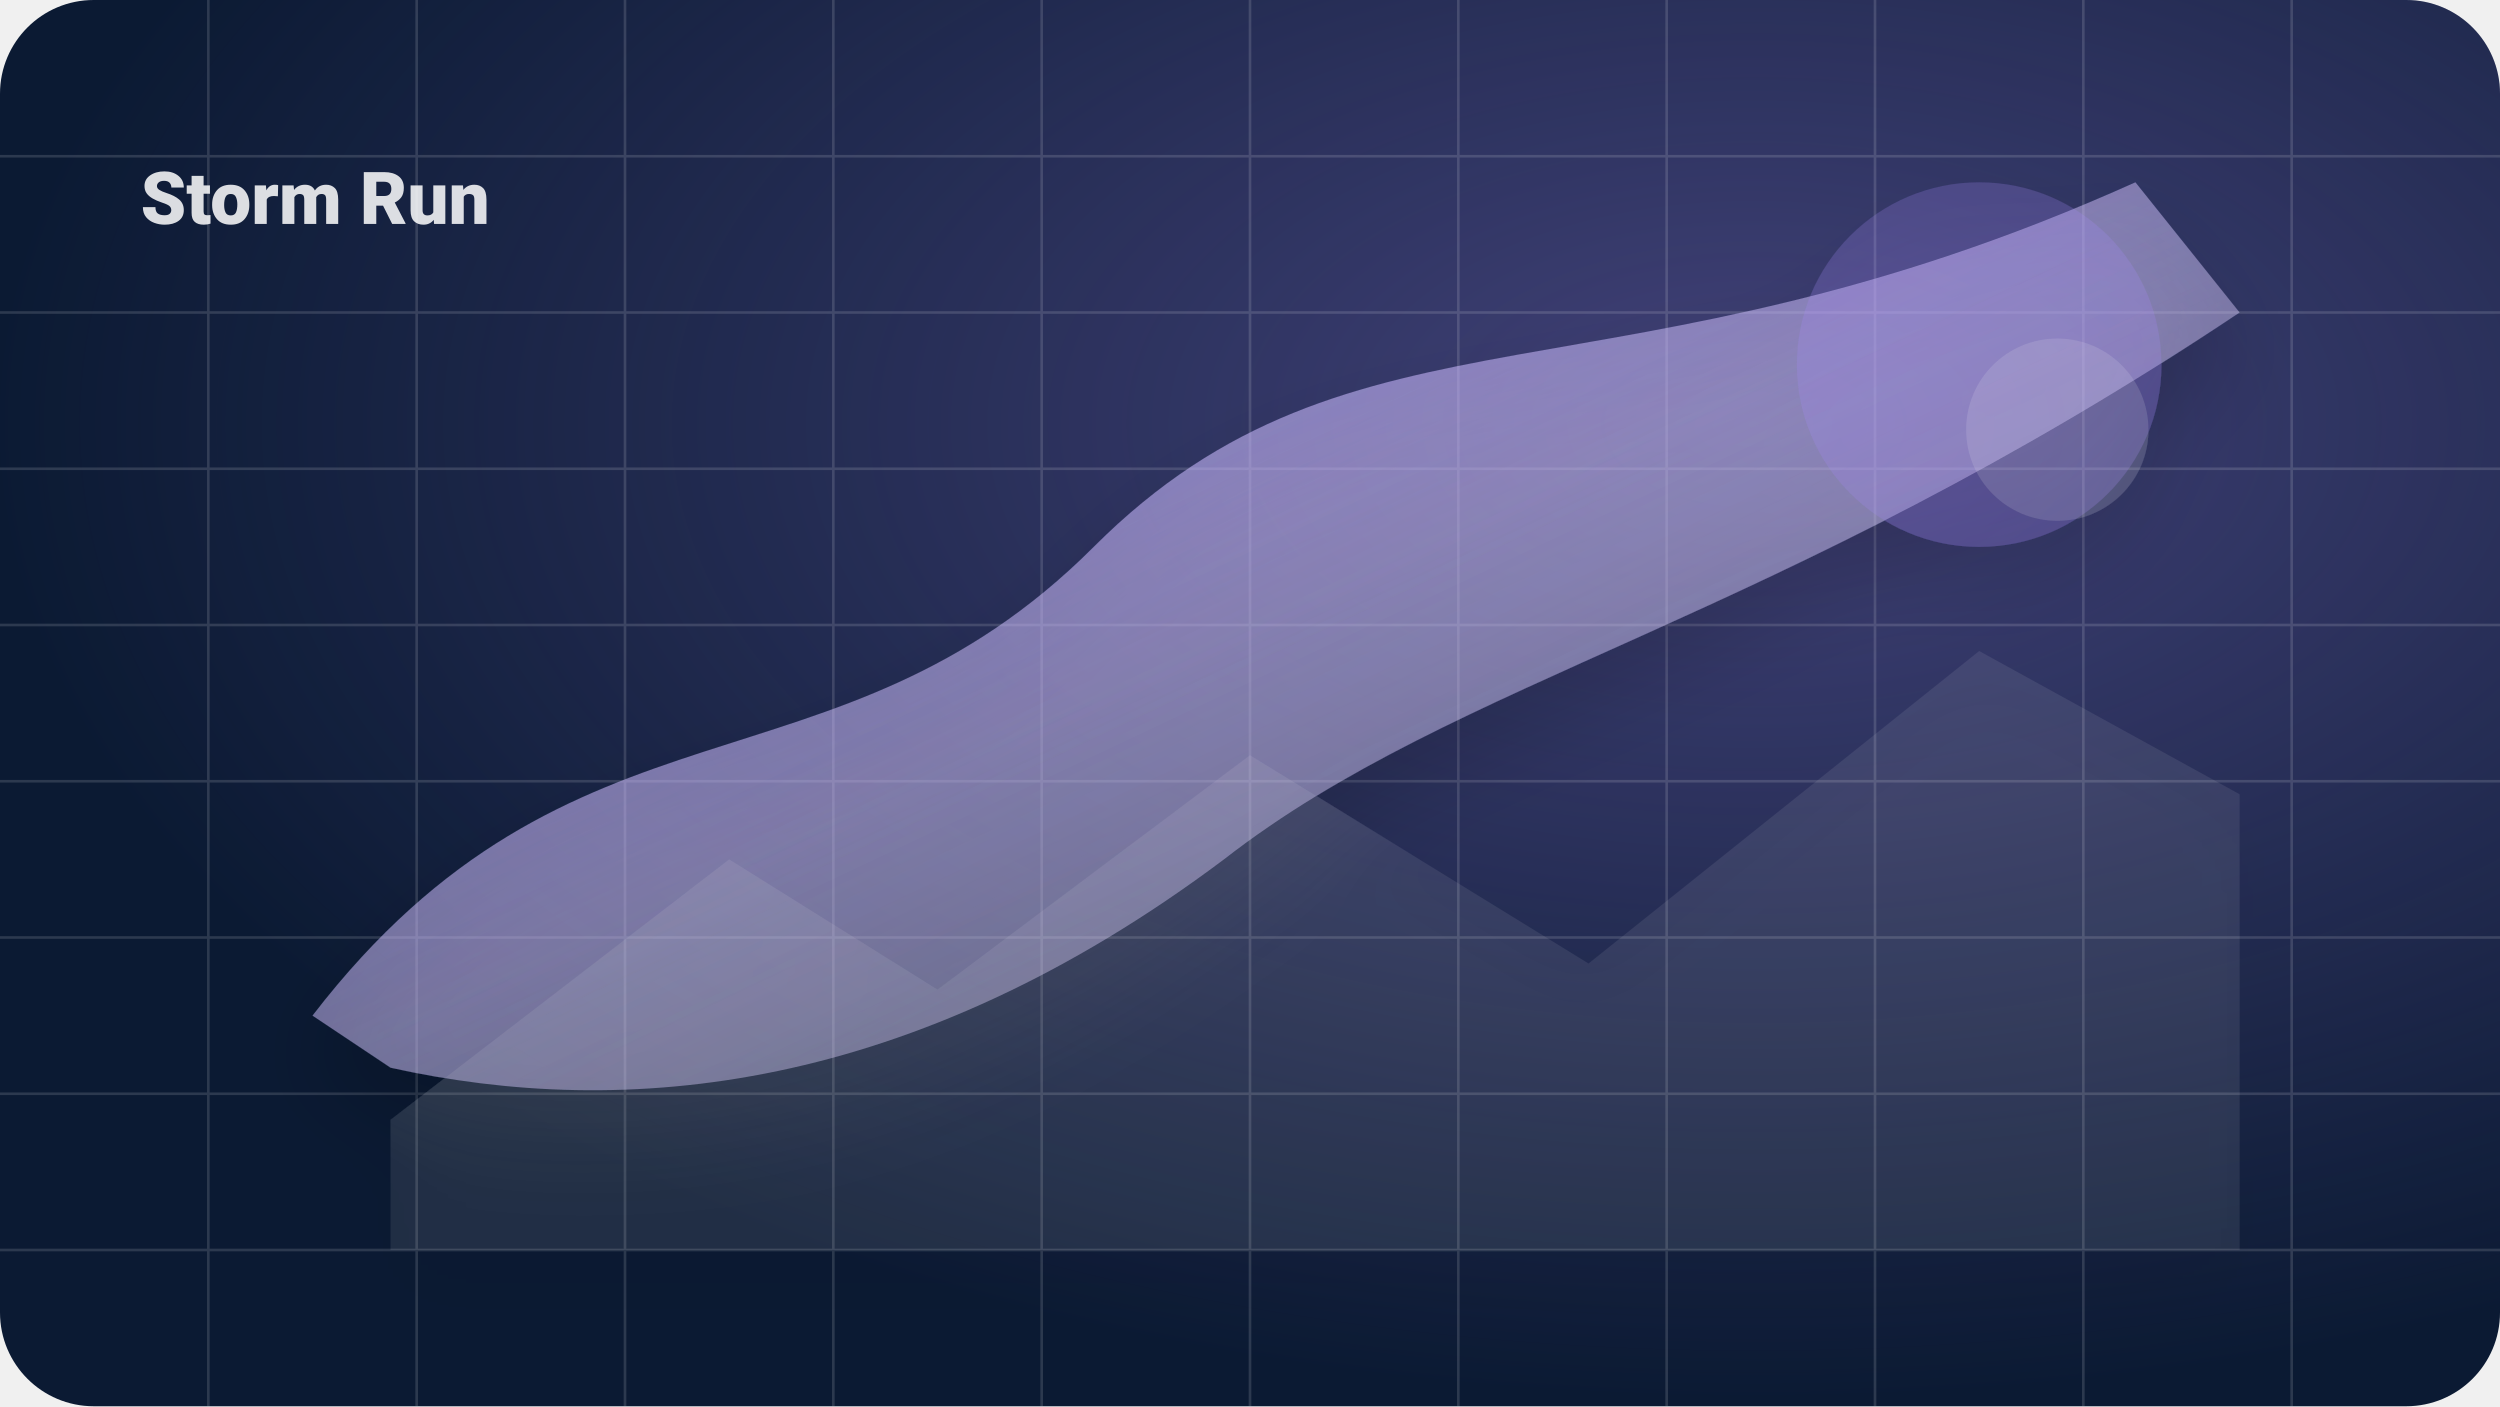
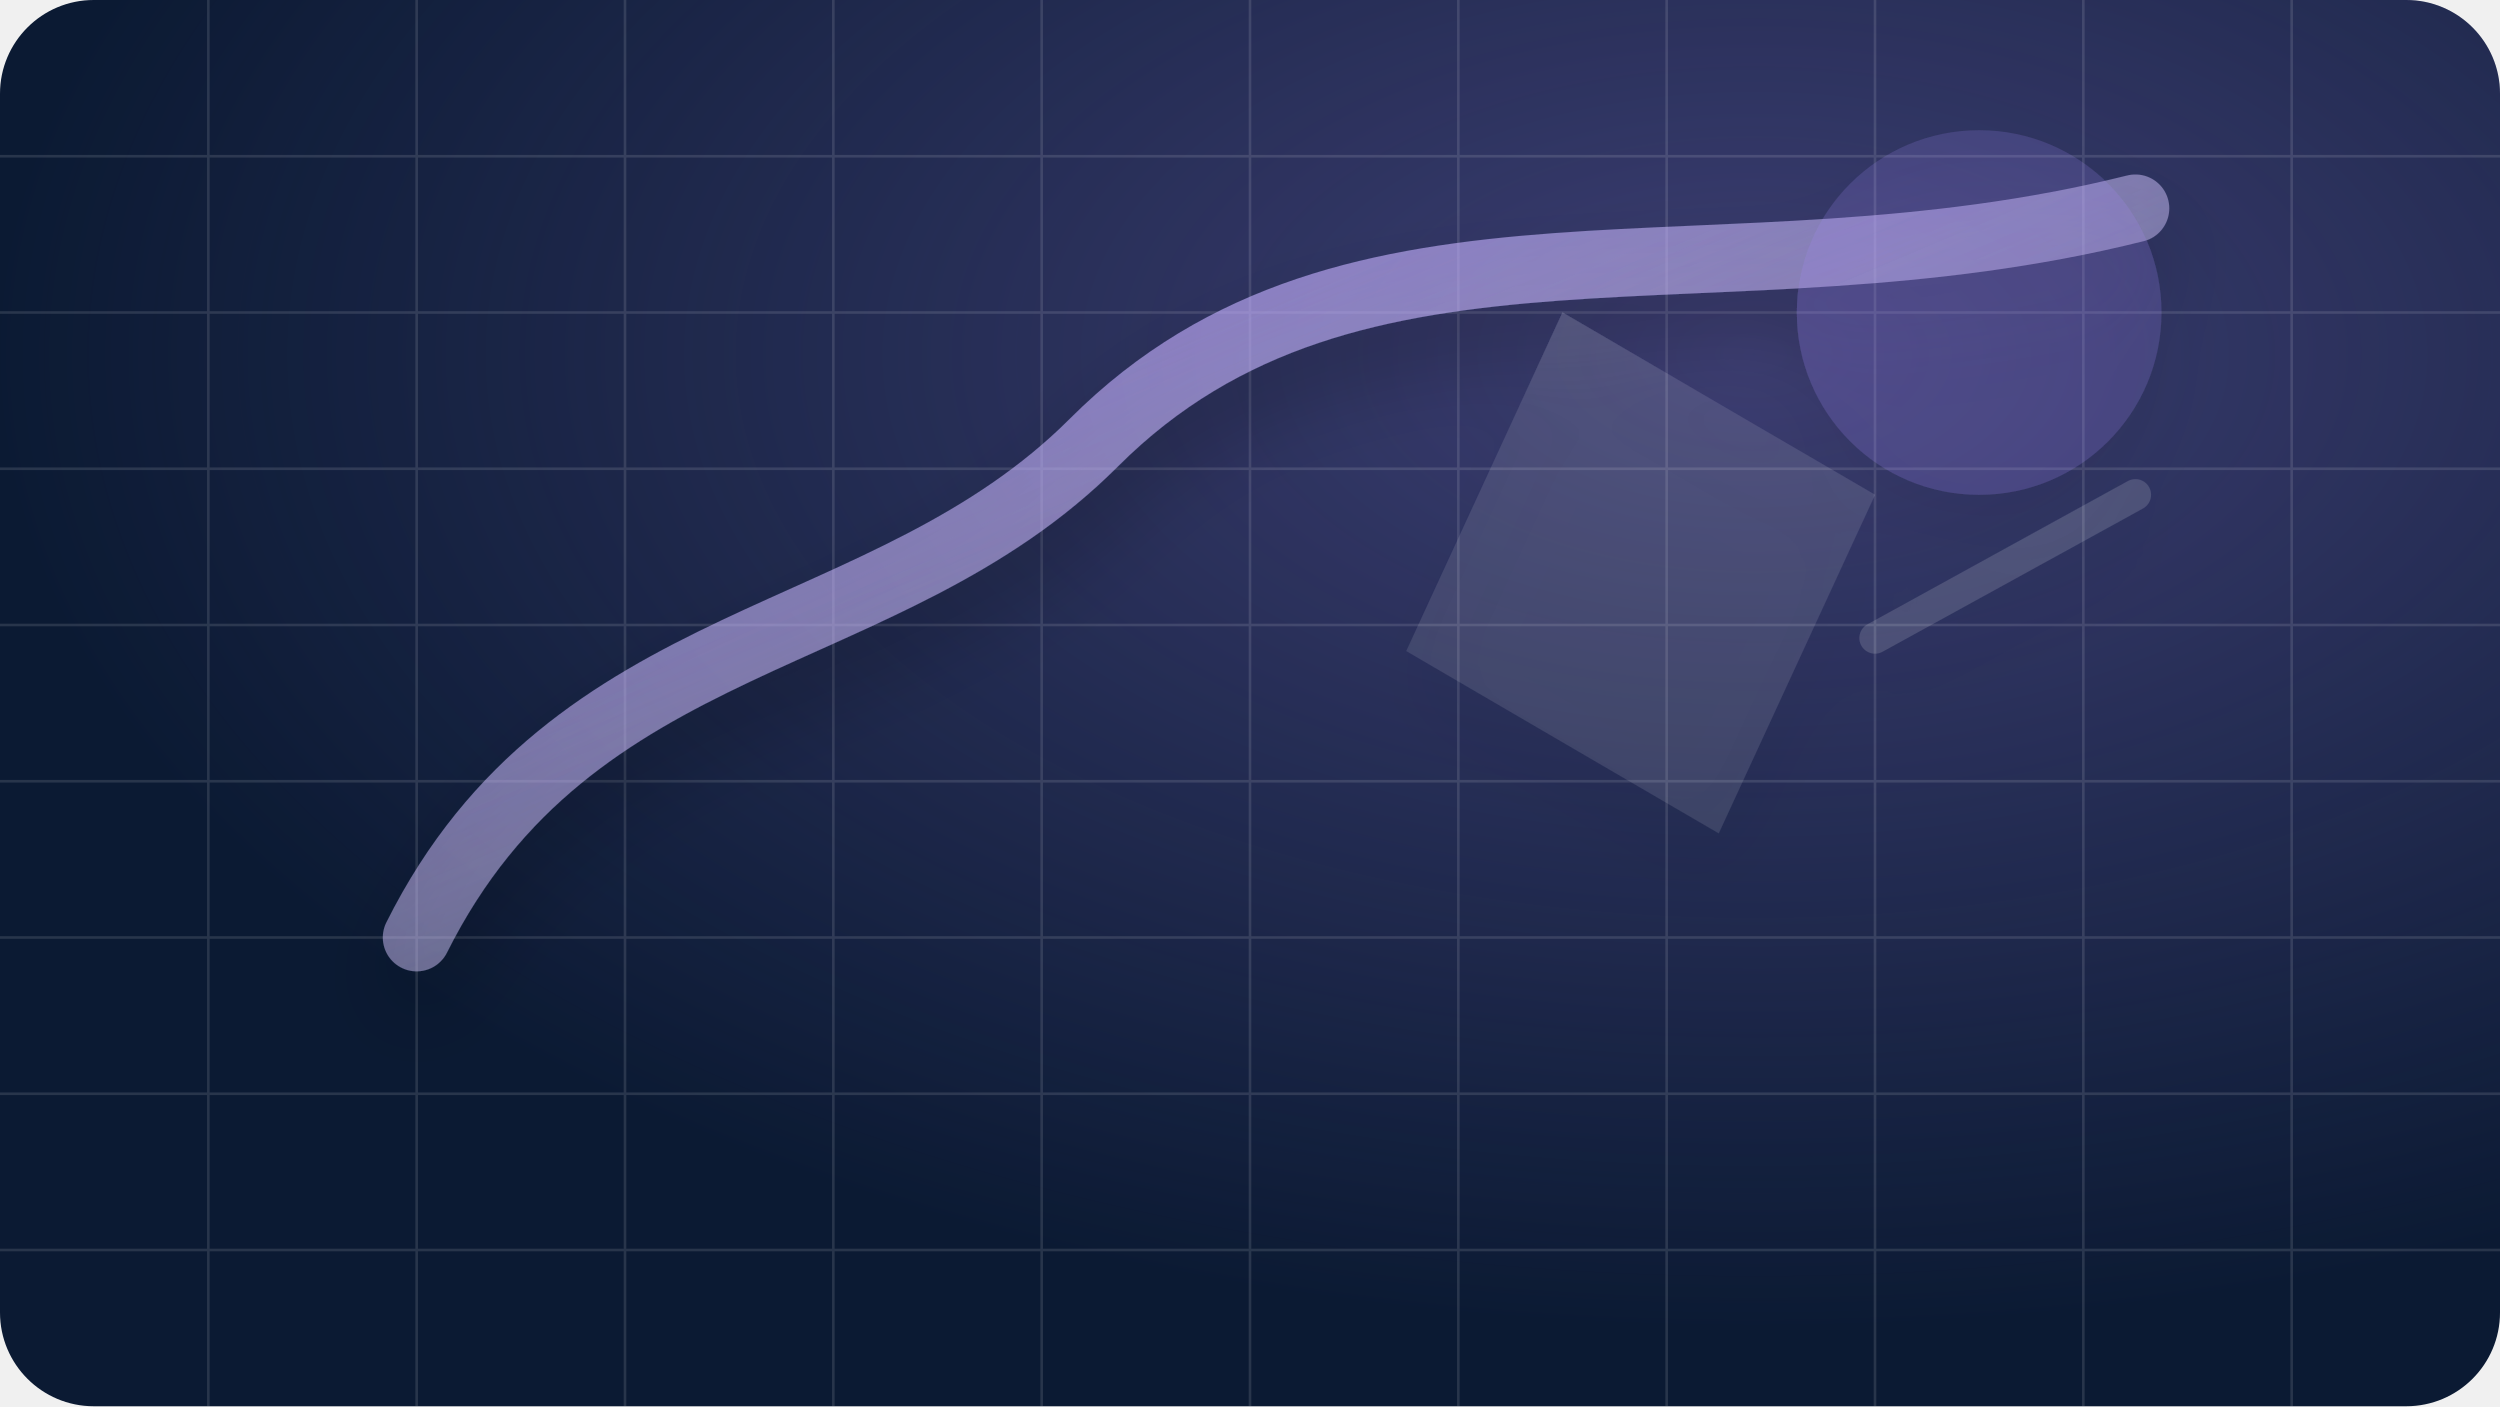
- <svg xmlns="http://www.w3.org/2000/svg" width="960" height="540" viewBox="0 0 960 540" role="img" aria-label="Storm Run">
+ <svg xmlns="http://www.w3.org/2000/svg" width="960" height="540" viewBox="0 0 960 540" role="img" aria-label="fortnite thumbnail">
  <defs>
    <linearGradient id="g" x1="0" x2="1" y1="0" y2="1">
      <stop offset="0" stop-color="#a78bfa" stop-opacity="0.95" />
-       <stop offset="1" stop-color="#ffffff" stop-opacity="0.12" />
+       <stop offset="1" stop-color="#ffffff" stop-opacity="0.10" />
    </linearGradient>
-     <radialGradient id="r" cx="70%" cy="30%" r="70%">
-       <stop offset="0" stop-color="#a78bfa" stop-opacity="0.35" />
+     <radialGradient id="r" cx="70%" cy="25%" r="70%">
+       <stop offset="0" stop-color="#a78bfa" stop-opacity="0.32" />
      <stop offset="1" stop-color="#a78bfa" stop-opacity="0" />
    </radialGradient>
    <filter id="s" x="-20%" y="-20%" width="140%" height="140%">
      <feDropShadow dx="0" dy="18" stdDeviation="16" flood-color="#000" flood-opacity="0.35" />
    </filter>
  </defs>
  <rect width="960" height="540" rx="36" fill="#0b1a33" />
  <rect width="960" height="540" rx="36" fill="url(#r)" />
-   <g opacity="0.14" stroke="#ffffff">
+   <g opacity="0.12" stroke="#ffffff">
    <path d="M0 60 H960" />
    <path d="M0 120 H960" />
    <path d="M0 180 H960" />
    <path d="M0 240 H960" />
    <path d="M0 300 H960" />
    <path d="M0 360 H960" />
    <path d="M0 420 H960" />
    <path d="M0 480 H960" />
    <path d="M80 0 V540" />
    <path d="M160 0 V540" />
    <path d="M240 0 V540" />
    <path d="M320 0 V540" />
    <path d="M400 0 V540" />
    <path d="M480 0 V540" />
    <path d="M560 0 V540" />
    <path d="M640 0 V540" />
    <path d="M720 0 V540" />
    <path d="M800 0 V540" />
    <path d="M880 0 V540" />
  </g>
  <g filter="url(#s)">
-     <path d="M120 390 C220 260, 320 310, 420 210 C520 110, 620 160, 820 70 L860 120 C680 240, 560 260, 470 330 C350 420, 240 430, 150 410 Z" fill="url(#g)" opacity="0.9" />
-     <circle cx="760" cy="140" r="70" fill="#a78bfa" opacity="0.22" />
-     <circle cx="790" cy="165" r="35" fill="#ffffff" opacity="0.12" />
-     <path d="M150 430 L280 330 L360 380 L480 290 L610 370 L760 250 L860 305 L860 480 L150 480 Z" fill="#ffffff" opacity="0.08" />
+     <path d="M160 360 C220 240, 340 250, 420 170 C520 70, 660 120, 820 80" stroke="url(#g)" stroke-width="26" opacity="0.9" fill="none" stroke-linecap="round" />
+     <path d="M600 120 L720 190 L660 320 L540 250 Z" fill="#ffffff" opacity="0.10" />
+     <circle cx="760" cy="120" r="70" fill="#a78bfa" opacity="0.18" />
+     <path d="M720 245 L820 190" stroke="#ffffff" stroke-width="12" opacity="0.14" stroke-linecap="round" />
  </g>
-   <text x="54" y="86" font-family="system-ui, -apple-system, Segoe UI, Roboto, Arial" font-weight="900" font-size="28" fill="#ffffff" opacity="0.85">Storm Run</text>
</svg>
